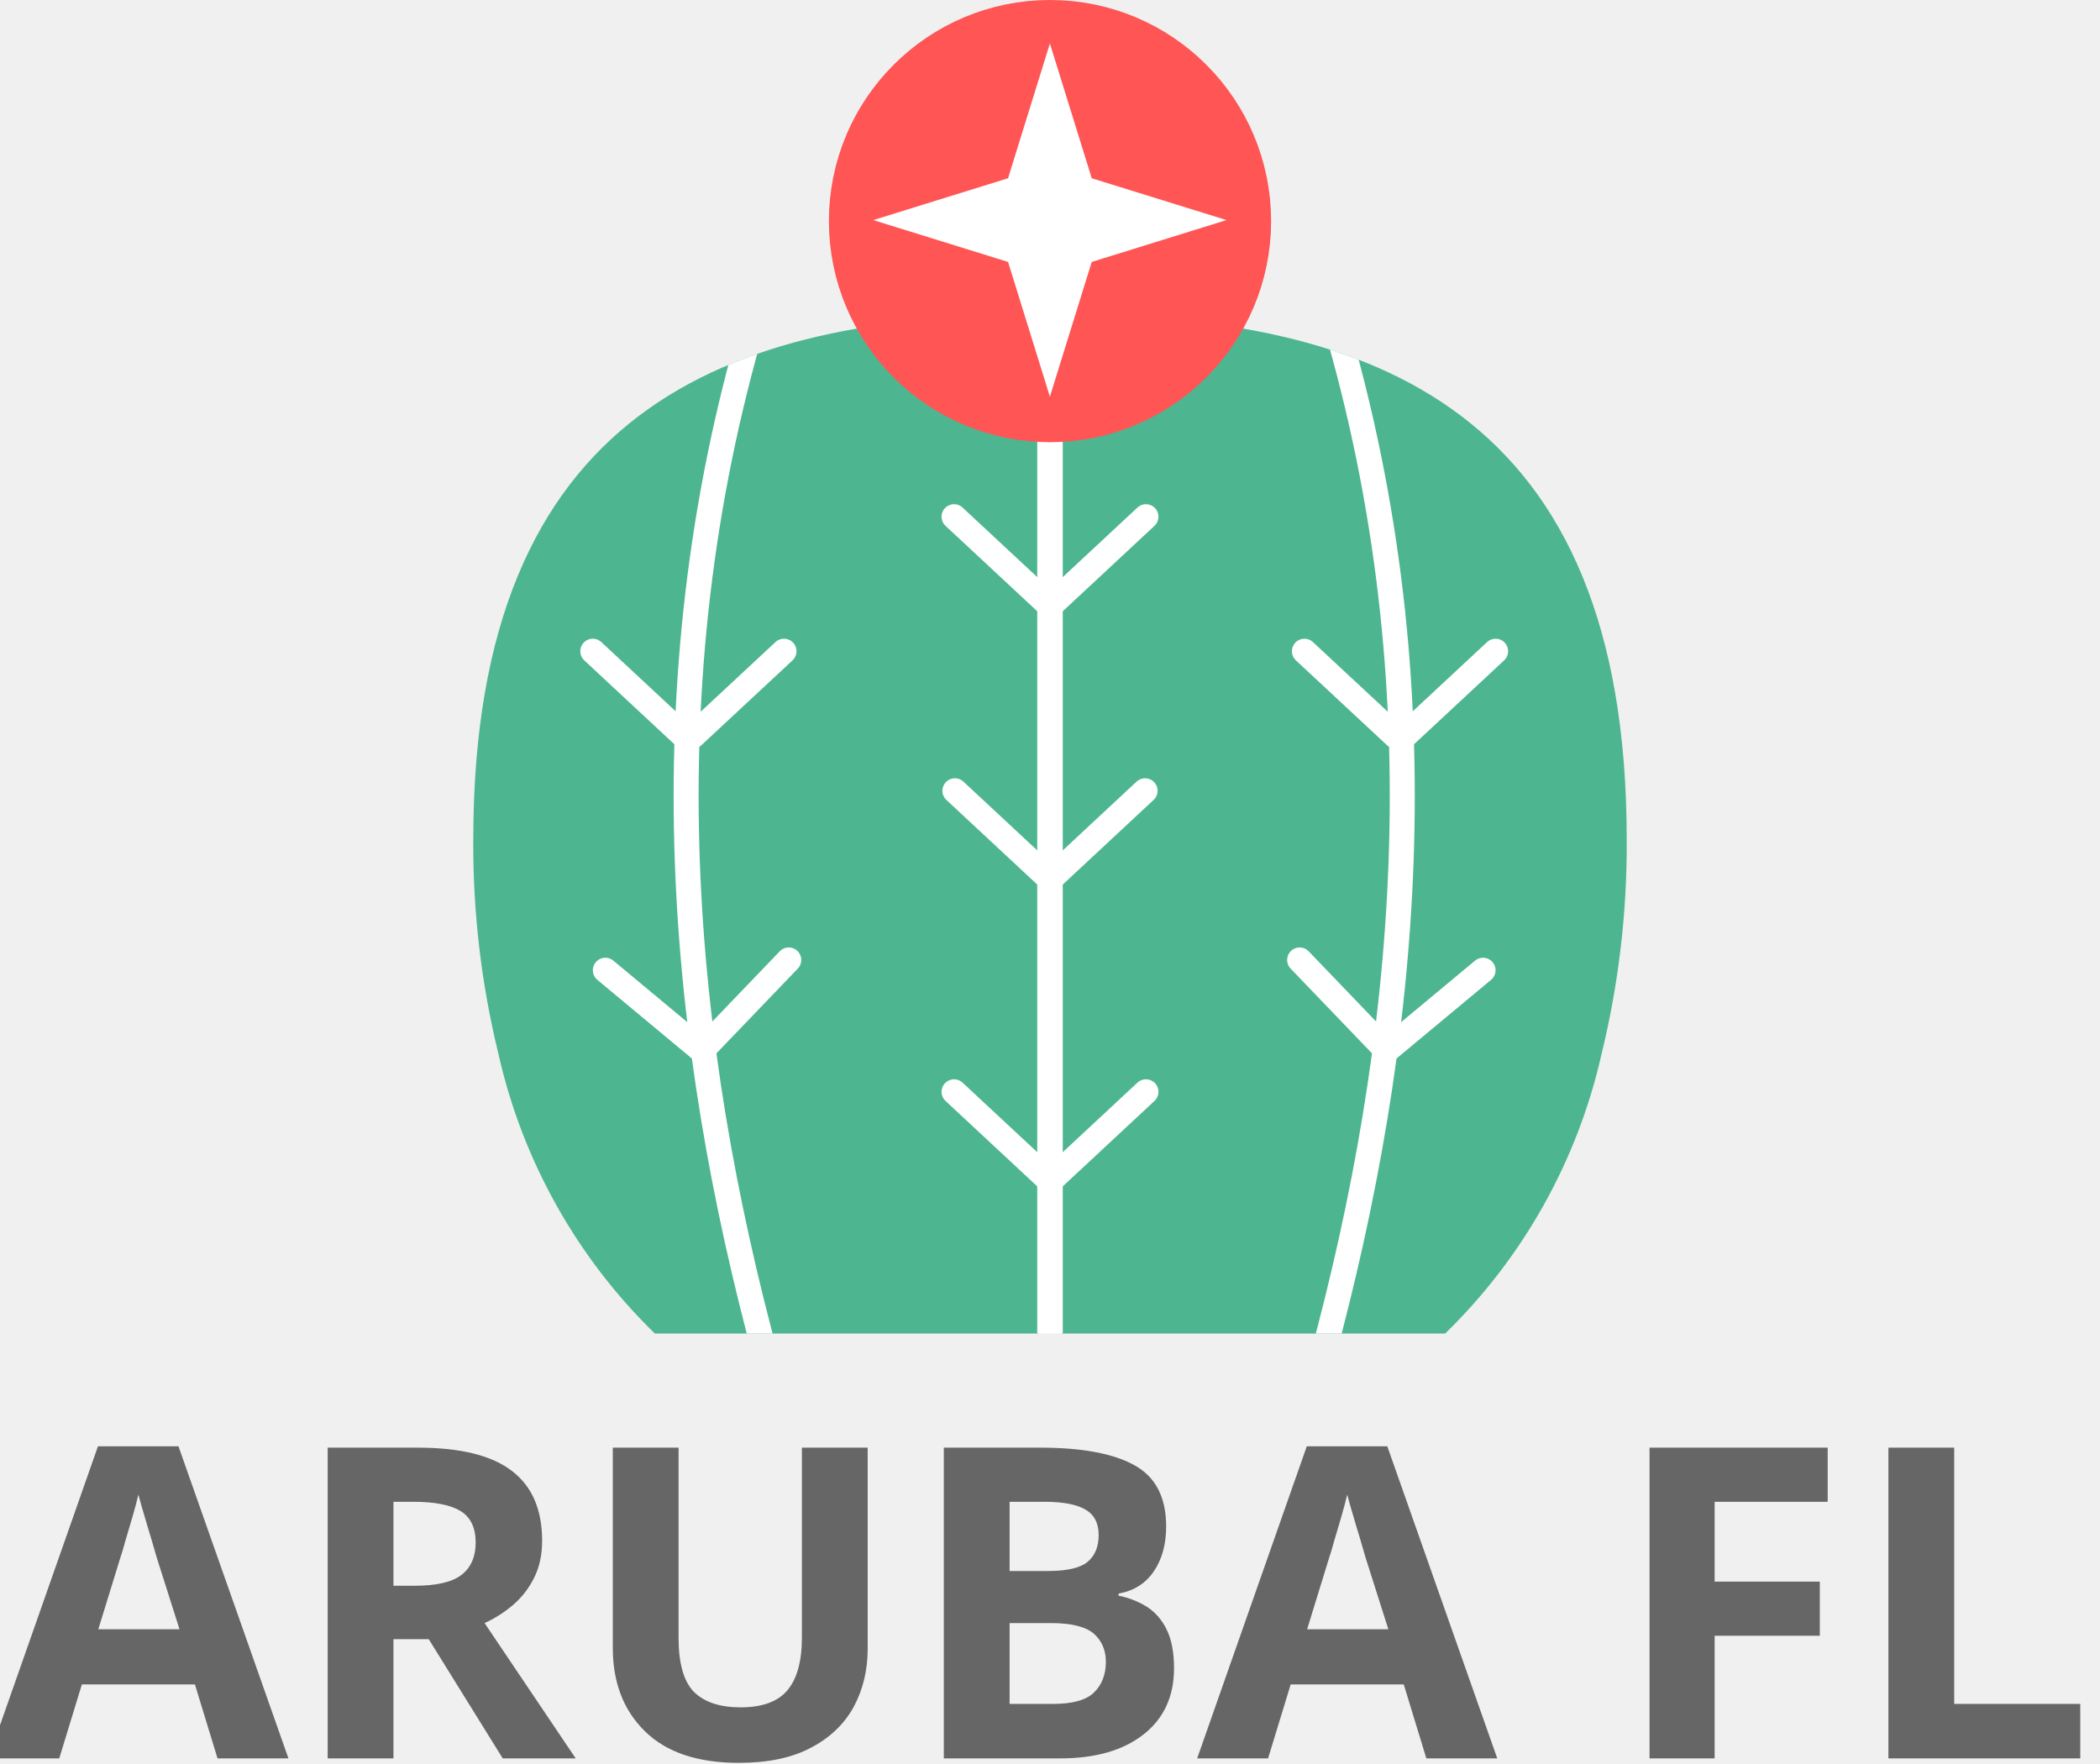
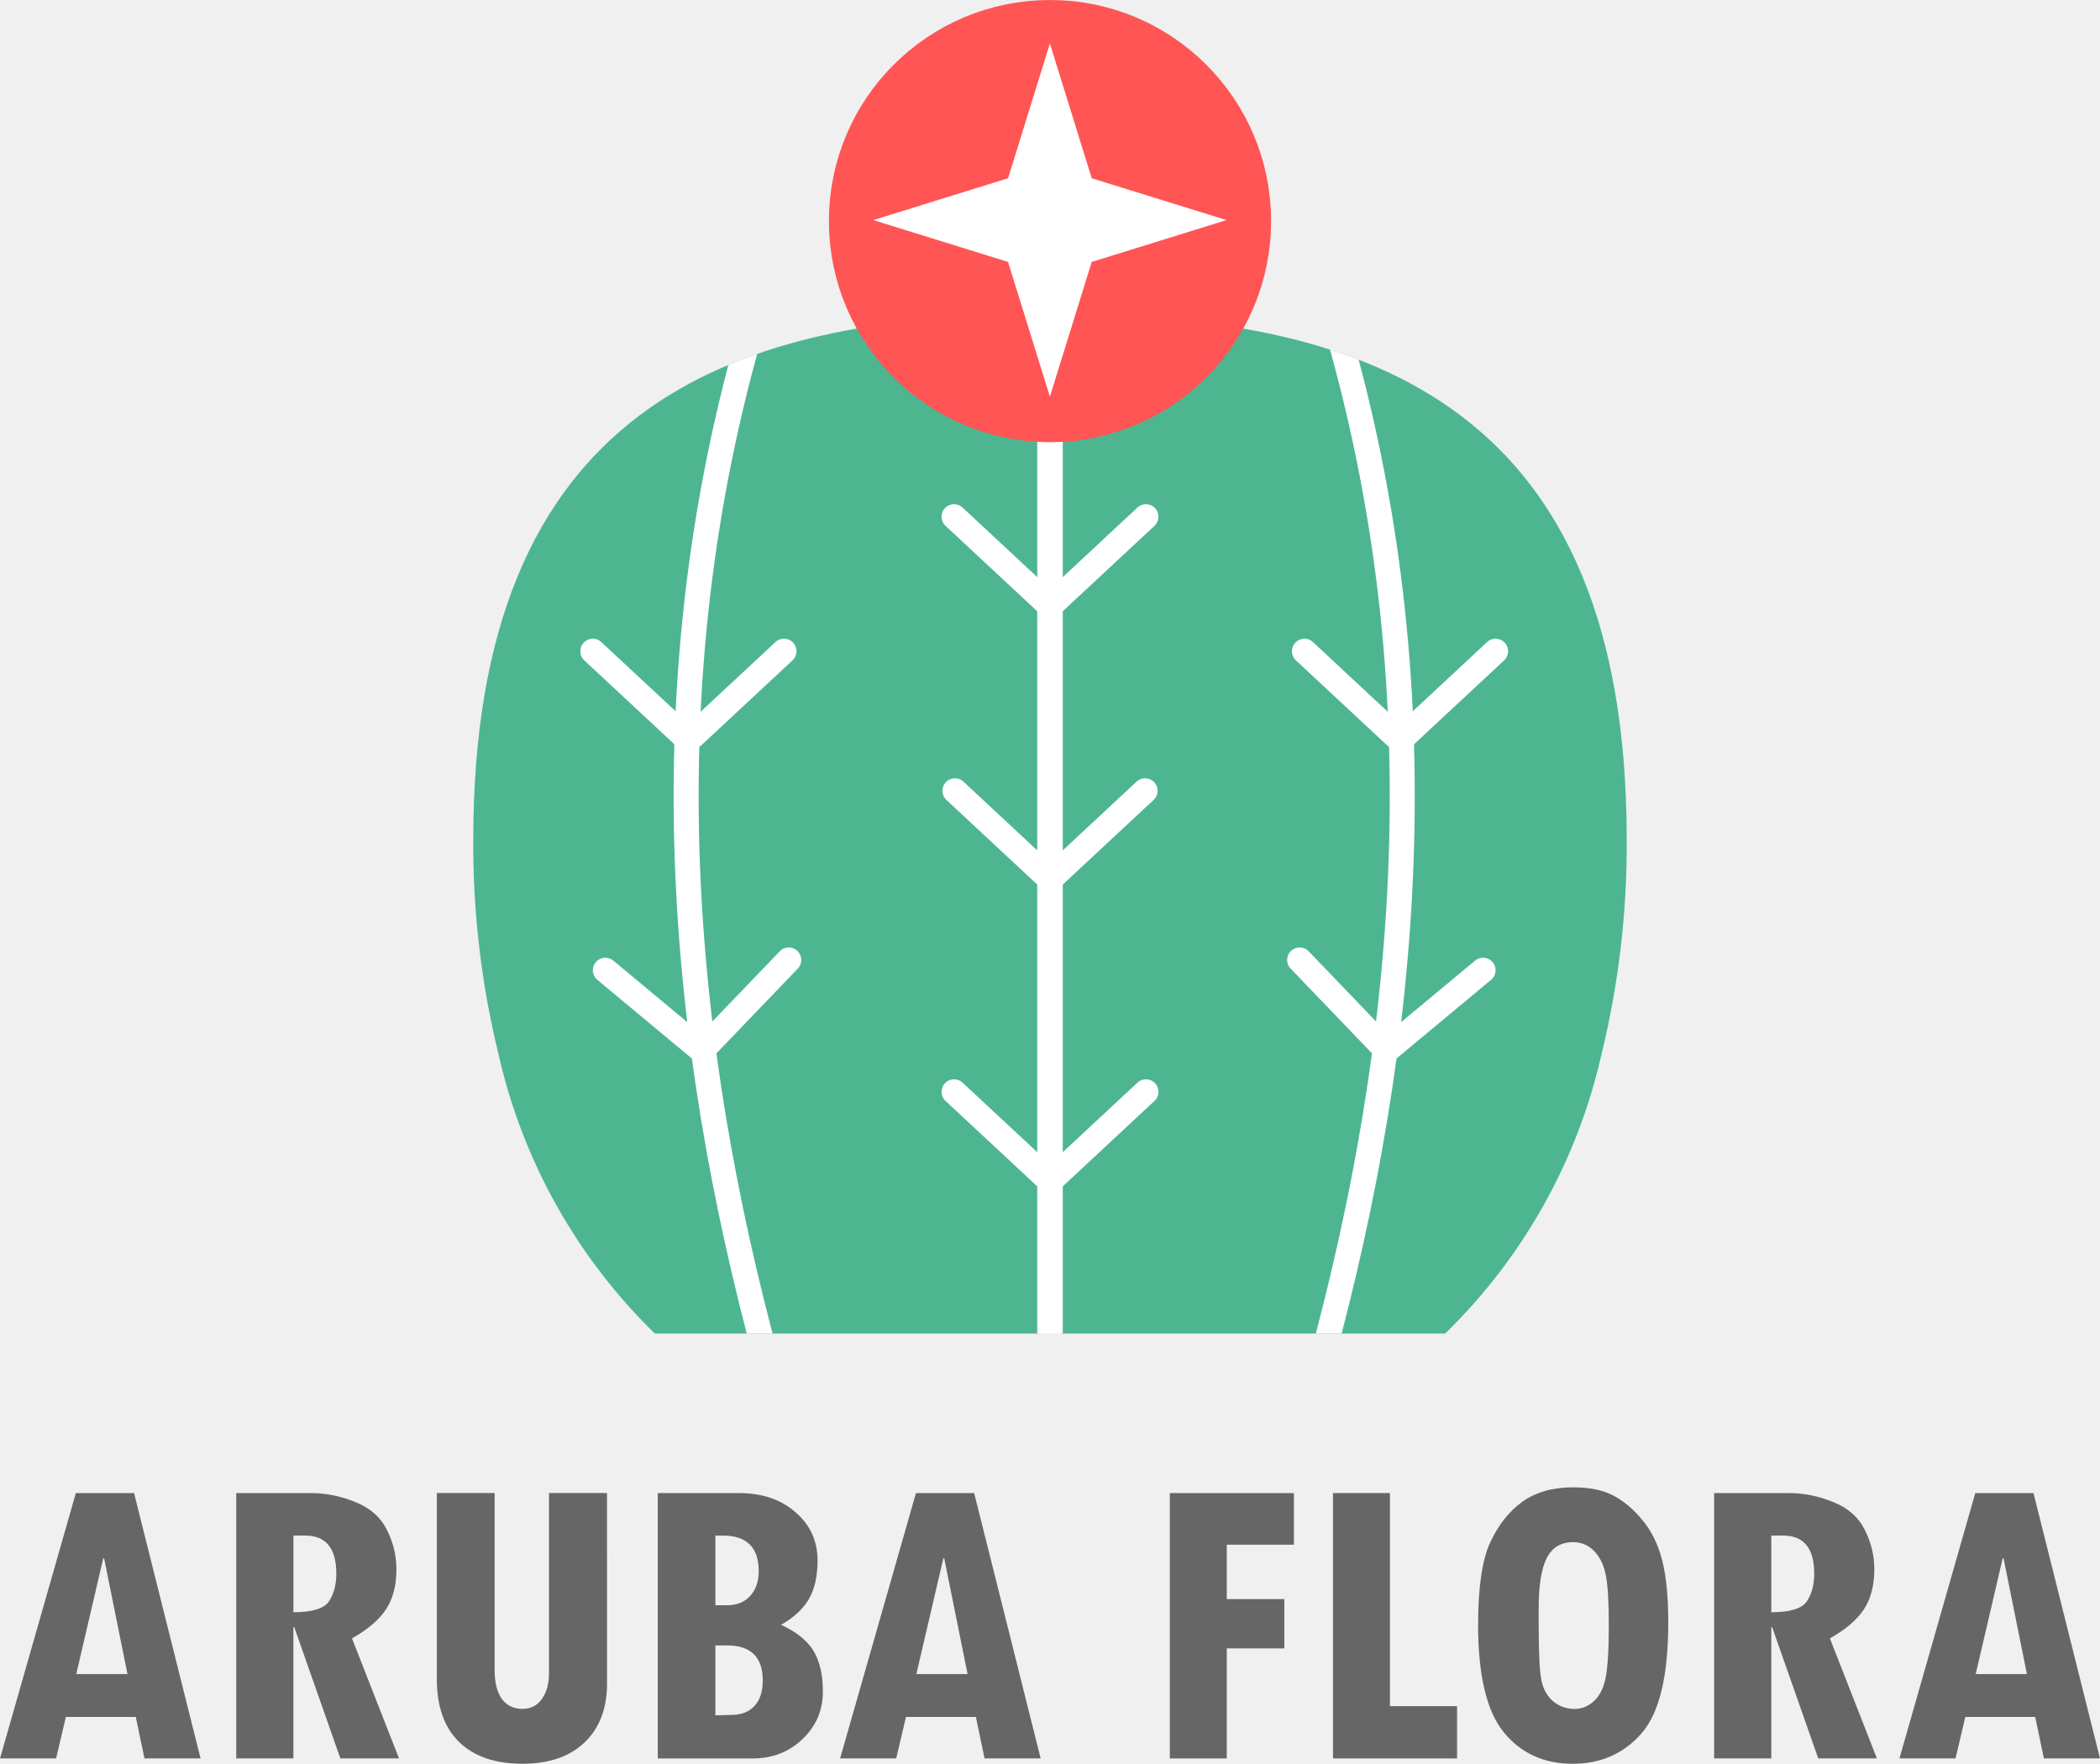
<svg xmlns="http://www.w3.org/2000/svg" xmlns:xlink="http://www.w3.org/1999/xlink" width="944.882" height="793.586" viewBox="0 0 250 209.97" version="1.1" id="svg8">
  <defs id="defs2">
    <linearGradient id="linearGradient1373">
      <stop style="stop-color:#000000;stop-opacity:0.707" offset="0" id="stop1369" />
      <stop style="stop-color:#000000;stop-opacity:0;" offset="1" id="stop1371" />
    </linearGradient>
    <linearGradient xlink:href="#linearGradient1373" id="linearGradient1375" x1="44.223" y1="102.479" x2="44.15" y2="83.581" gradientUnits="userSpaceOnUse" />
    <clipPath clipPathUnits="userSpaceOnUse" id="clipPath1383">
      <rect style="opacity:1;fill:#4db690;fill-opacity:1;stroke:none;stroke-width:7.938;stroke-linecap:round;stroke-linejoin:round;stroke-miterlimit:4;stroke-dasharray:none;stroke-opacity:1;paint-order:stroke fill markers" id="rect1385" width="76.656" height="76.656" x="1.89" y="26.005" rx="9.01" ry="9.01" />
    </clipPath>
    <clipPath clipPathUnits="userSpaceOnUse" id="clipPath1391">
      <rect style="opacity:1;fill:#4db690;fill-opacity:1;stroke:none;stroke-width:7.938;stroke-linecap:round;stroke-linejoin:round;stroke-miterlimit:4;stroke-dasharray:none;stroke-opacity:1;paint-order:stroke fill markers" id="rect1393" width="76.656" height="76.656" x="79.563" y="26.005" rx="8.538" ry="8.538" />
    </clipPath>
    <clipPath clipPathUnits="userSpaceOnUse" id="clipPath1397">
      <rect style="opacity:1;fill:#4db690;fill-opacity:1;stroke:none;stroke-width:7.938;stroke-linecap:round;stroke-linejoin:round;stroke-miterlimit:4;stroke-dasharray:none;stroke-opacity:1;paint-order:stroke fill markers" id="rect1399" width="76.656" height="76.656" x="1.89" y="103.679" rx="8.538" ry="8.538" />
    </clipPath>
    <clipPath clipPathUnits="userSpaceOnUse" id="clipPath1403">
      <rect style="opacity:1;fill:#4db690;fill-opacity:1;stroke:none;stroke-width:7.938;stroke-linecap:round;stroke-linejoin:round;stroke-miterlimit:4;stroke-dasharray:none;stroke-opacity:1;paint-order:stroke fill markers" id="rect1405" width="76.656" height="76.656" x="79.563" y="103.639" rx="8.538" ry="8.538" />
    </clipPath>
    <clipPath clipPathUnits="userSpaceOnUse" id="clipPath1421">
      <rect style="opacity:1;fill:#4db690;fill-opacity:1;stroke:none;stroke-width:7.938;stroke-linecap:round;stroke-linejoin:round;stroke-miterlimit:4;stroke-dasharray:none;stroke-opacity:1;paint-order:stroke fill markers" id="rect1423" width="76.656" height="76.656" x="1.89" y="181.393" rx="8.538" ry="8.538" />
    </clipPath>
    <clipPath clipPathUnits="userSpaceOnUse" id="clipPath1431">
      <rect style="opacity:1;fill:#4db690;fill-opacity:1;stroke:none;stroke-width:7.957;stroke-linecap:round;stroke-linejoin:round;stroke-miterlimit:4;stroke-dasharray:none;stroke-opacity:1;paint-order:stroke fill markers" id="rect1433" width="76.656" height="77.034" x="79.604" y="181.051" rx="8.538" ry="8.58" />
    </clipPath>
    <filter style="color-interpolation-filters:sRGB" id="filter1485">
      <feFlood flood-opacity="0.25" flood-color="rgb(0,0,0)" result="flood" id="feFlood1475" />
      <feComposite in="flood" in2="SourceGraphic" operator="in" result="composite1" id="feComposite1477" />
      <feGaussianBlur in="composite1" stdDeviation="1" result="blur" id="feGaussianBlur1479" />
      <feOffset dx="0" dy="1" result="offset" id="feOffset1481" />
      <feComposite in="SourceGraphic" in2="offset" operator="over" result="composite2" id="feComposite1483" />
    </filter>
    <clipPath clipPathUnits="userSpaceOnUse" id="clipPath4936">
      <path id="path4938" d="m 566.353,133.04 v 46.465 h -17.494 c -3.554,-3.46 -6.029,-7.877 -7.125,-12.716 -0.789,-3.218 -1.178,-6.522 -1.155,-9.836 1.9e-4,-19.572 11.534,-23.913 25.774,-23.913 z" style="fill:none;fill-opacity:1;stroke:#ff0000;stroke-width:0.265;stroke-miterlimit:4;stroke-dasharray:none" mask="none" />
    </clipPath>
    <clipPath clipPathUnits="userSpaceOnUse" id="clipPath4978">
      <path mask="none" style="fill:none;fill-opacity:1;stroke:#000000;stroke-width:0.265;stroke-miterlimit:4;stroke-dasharray:none" d="M 646.786,133.04 V 179.505 H 664.28 c 3.554,-3.46 6.029,-7.877 7.125,-12.716 0.789,-3.218 1.178,-6.522 1.155,-9.836 -1.8e-4,-19.572 -11.534,-23.913 -25.774,-23.913 z" id="path4980" />
    </clipPath>
  </defs>
  <g id="layer1" transform="translate(-29.08834,-91.5965)">
    <text xml:space="preserve" style="font-style:normal;font-variant:normal;font-weight:normal;font-stretch:normal;font-size:19.846px;line-height:1.25;font-family:'Sitka Subheading';-inkscape-font-specification:'Sitka Subheading';letter-spacing:0px;word-spacing:0px;fill:#4db690;fill-opacity:1;stroke:none;stroke-width:0.496" x="316.151" y="223.266" id="text1193">
      <tspan id="tspan1191" x="316.151" y="241.372" style="font-style:normal;font-variant:normal;font-weight:bold;font-stretch:normal;font-family:'Tw Cen MT Condensed';-inkscape-font-specification:'Tw Cen MT Condensed, Bold';fill:#4db690;fill-opacity:1;stroke-width:0.496" />
    </text>
    <g id="g5006" transform="matrix(2.610197,0,0,2.610197,-1408.459,-218.1932)">
-       <text xml:space="preserve" style="font-style:normal;font-variant:normal;font-weight:normal;font-stretch:normal;font-size:19.846px;line-height:1.25;font-family:'Sitka Subheading';-inkscape-font-specification:'Sitka Subheading';letter-spacing:0px;word-spacing:0px;fill:#666666;fill-opacity:1;stroke:none;stroke-width:0.496" x="550.21" y="198.884" id="text1189">
-         <tspan id="tspan1187" x="550.21" y="198.884" style="font-style:normal;font-variant:normal;font-weight:bold;font-stretch:normal;font-family:'Tw Cen MT Condensed';-inkscape-font-specification:'Tw Cen MT Condensed, Bold';fill:#666666;fill-opacity:1;stroke-width:0.496">ARUBA FLORA</tspan>
-       </text>
+       <g aria-label="ARUBA FLORA" style="font-style:normal;font-variant:normal;font-weight:normal;font-stretch:normal;font-size:19.846px;line-height:1.25;font-family:'Sitka Subheading';-inkscape-font-specification:'Sitka Subheading';letter-spacing:0px;word-spacing:0px;fill:#666666;fill-opacity:1;stroke:none;stroke-width:0.496" id="text1189">
+         <path d="m 559.89,198.884 h -2.558 l -0.397,-1.89 h -3.188 l -0.446,1.89 h -2.558 l 3.459,-12.103 h 2.655 z m -3.333,-3.847 -1.066,-5.281 h -0.039 l -1.231,5.281 z" style="font-style:normal;font-variant:normal;font-weight:bold;font-stretch:normal;font-family:'Tw Cen MT Condensed';-inkscape-font-specification:'Tw Cen MT Condensed, Bold';fill:#666666;fill-opacity:1;stroke-width:0.496" id="path868" />
+         <path d="m 568.941,198.884 h -2.675 l -2.103,-5.989 h -0.039 v 5.989 h -2.607 v -12.103 h 3.401 q 1.017,0 2.025,0.407 1.017,0.407 1.444,1.269 0.436,0.862 0.436,1.793 0,1.124 -0.485,1.851 -0.485,0.717 -1.541,1.308 z m -4.816,-6.667 q 1.279,0 1.618,-0.494 0.339,-0.504 0.339,-1.269 0,-1.735 -1.424,-1.735 h -0.533 z" style="font-style:normal;font-variant:normal;font-weight:bold;font-stretch:normal;font-family:'Tw Cen MT Condensed';-inkscape-font-specification:'Tw Cen MT Condensed, Bold';fill:#666666;fill-opacity:1;stroke-width:0.496" id="path870" />
+         <path d="m 578.428,195.473 q 0,1.705 -1.027,2.684 -1.017,0.969 -2.83,0.969 -1.88,0 -2.897,-0.998 -1.008,-0.998 -1.008,-2.859 v -8.489 h 2.636 v 8.072 q 0,0.853 0.329,1.318 0.339,0.455 0.94,0.455 0.562,0 0.882,-0.446 0.329,-0.446 0.329,-1.202 v -8.198 h 2.645 z" style="font-style:normal;font-variant:normal;font-weight:bold;font-stretch:normal;font-family:'Tw Cen MT Condensed';-inkscape-font-specification:'Tw Cen MT Condensed, Bold';fill:#666666;fill-opacity:1;stroke-width:0.496" id="path872" />
+         <path d="m 586.364,192.789 q 1.056,0.485 1.483,1.192 0.426,0.707 0.426,1.851 0,1.289 -0.93,2.171 -0.921,0.882 -2.268,0.882 h -4.332 v -12.103 h 3.711 q 1.57,0 2.568,0.872 1.008,0.862 1.008,2.2 0,1.085 -0.397,1.764 -0.397,0.678 -1.269,1.173 z m -2.994,-0.891 h 0.533 q 0.659,0 1.047,-0.417 0.397,-0.426 0.397,-1.134 0,-1.628 -1.638,-1.628 h -0.339 z m 0,5.02 0.756,-0.019 q 0.669,-0.01 1.037,-0.417 0.368,-0.407 0.368,-1.153 0,-1.599 -1.628,-1.599 h -0.533 z" style="font-style:normal;font-variant:normal;font-weight:bold;font-stretch:normal;font-family:'Tw Cen MT Condensed';-inkscape-font-specification:'Tw Cen MT Condensed, Bold';fill:#666666;fill-opacity:1;stroke-width:0.496" id="path874" />
+         <path d="m 598.206,198.884 h -2.558 l -0.397,-1.89 h -3.188 l -0.446,1.89 h -2.558 l 3.459,-12.103 h 2.655 z m -3.333,-3.847 -1.066,-5.281 h -0.039 l -1.231,5.281 z" style="font-style:normal;font-variant:normal;font-weight:bold;font-stretch:normal;font-family:'Tw Cen MT Condensed';-inkscape-font-specification:'Tw Cen MT Condensed, Bold';fill:#666666;fill-opacity:1;stroke-width:0.496" id="path876" />
+         <path d="m 609.756,189.136 h -3.062 v 2.481 h 2.626 v 2.248 h -2.626 v 5.02 h -2.597 v -12.103 h 5.659 z" style="font-style:normal;font-variant:normal;font-weight:bold;font-stretch:normal;font-family:'Tw Cen MT Condensed';-inkscape-font-specification:'Tw Cen MT Condensed, Bold';fill:#666666;fill-opacity:1;stroke-width:0.496" id="path878" />
+         <path d="m 617.198,198.884 h -5.659 v -12.103 h 2.597 v 9.719 h 3.062 z" style="font-style:normal;font-variant:normal;font-weight:bold;font-stretch:normal;font-family:'Tw Cen MT Condensed';-inkscape-font-specification:'Tw Cen MT Condensed, Bold';fill:#666666;fill-opacity:1;stroke-width:0.496" id="path880" />
+         <path d="m 618.158,192.77 q 0,-2.549 0.552,-3.74 0.552,-1.192 1.463,-1.851 0.921,-0.659 2.316,-0.659 1.153,0 1.861,0.388 0.707,0.378 1.308,1.114 0.61,0.727 0.891,1.812 0.281,1.076 0.281,2.859 0,3.653 -1.221,5.049 -1.211,1.386 -3.14,1.386 -1.967,0 -3.14,-1.434 -1.173,-1.444 -1.173,-4.923 z m 2.762,-0.736 v 0.775 q 0,1.909 0.126,2.519 0.126,0.601 0.533,0.95 0.417,0.349 0.988,0.349 0.465,0 0.853,-0.339 0.388,-0.339 0.543,-1.027 0.155,-0.698 0.155,-2.471 0,-1.589 -0.136,-2.258 -0.126,-0.678 -0.523,-1.095 -0.397,-0.417 -0.969,-0.417 -0.833,0 -1.202,0.727 -0.368,0.717 -0.368,2.287 z" style="font-style:normal;font-variant:normal;font-weight:bold;font-stretch:normal;font-family:'Tw Cen MT Condensed';-inkscape-font-specification:'Tw Cen MT Condensed, Bold';fill:#666666;fill-opacity:1;stroke-width:0.496" id="path882" />
+         <path d="m 636.346,198.884 h -2.675 l -2.103,-5.989 h -0.039 v 5.989 h -2.607 v -12.103 h 3.401 q 1.017,0 2.025,0.407 1.017,0.407 1.444,1.269 0.436,0.862 0.436,1.793 0,1.124 -0.485,1.851 -0.485,0.717 -1.541,1.308 z m -4.816,-6.667 q 1.279,0 1.618,-0.494 0.339,-0.504 0.339,-1.269 0,-1.735 -1.424,-1.735 h -0.533 z" style="font-style:normal;font-variant:normal;font-weight:bold;font-stretch:normal;font-family:'Tw Cen MT Condensed';-inkscape-font-specification:'Tw Cen MT Condensed, Bold';fill:#666666;fill-opacity:1;stroke-width:0.496" id="path884" />
+         <path d="m 646.521,198.884 h -2.558 l -0.397,-1.89 h -3.188 l -0.446,1.89 h -2.558 l 3.459,-12.103 h 2.655 z m -3.333,-3.847 -1.066,-5.281 h -0.039 l -1.231,5.281 z" style="font-style:normal;font-variant:normal;font-weight:bold;font-stretch:normal;font-family:'Tw Cen MT Condensed';-inkscape-font-specification:'Tw Cen MT Condensed, Bold';fill:#666666;fill-opacity:1;stroke-width:0.496" id="path886" />
+       </g>
      <path mask="none" style="fill:#4db690;fill-opacity:1;stroke-width:2.28;stroke-miterlimit:4;stroke-dasharray:none" d="m 599.161,133.04 v 46.465 h 17.494 c 3.554,-3.46 6.029,-7.877 7.125,-12.716 0.789,-3.218 1.178,-6.522 1.155,-9.836 -1.9e-4,-19.572 -11.534,-23.913 -25.774,-23.913 z" id="path837" />
      <path style="fill:#ffffff;stroke:#ffffff;stroke-width:1.14;stroke-linecap:round;stroke-linejoin:miter;stroke-miterlimit:4;stroke-dasharray:none;stroke-opacity:1" d="m 618.955,148.386 -4.145,3.86" id="path983" />
      <path id="path989" d="m 610.236,148.386 4.145,3.86" style="fill:#ffffff;stroke:#ffffff;stroke-width:1.14;stroke-linecap:round;stroke-linejoin:miter;stroke-miterlimit:4;stroke-dasharray:none;stroke-opacity:1" />
      <path id="path993" d="m 610.018,162.467 3.923,4.086" style="fill:#ffffff;stroke:#ffffff;stroke-width:1.14;stroke-linecap:round;stroke-linejoin:miter;stroke-miterlimit:4;stroke-dasharray:none;stroke-opacity:1" />
      <path style="fill:#ffffff;stroke:#ffffff;stroke-width:1.14;stroke-linecap:round;stroke-linejoin:miter;stroke-miterlimit:4;stroke-dasharray:none;stroke-opacity:1" d="m 618.383,162.936 -4.354,3.622" id="path4576" />
      <path id="path4738" d="M 598.103,133.04 V 179.505 H 580.609 c -3.554,-3.46 -6.029,-7.877 -7.125,-12.716 -0.789,-3.218 -1.178,-6.522 -1.155,-9.836 1.9e-4,-19.572 11.534,-23.913 25.774,-23.913 z" style="fill:#4db690;fill-opacity:1;stroke-width:2.28;stroke-miterlimit:4;stroke-dasharray:none" mask="none" />
      <path id="path4740" d="m 577.78,148.386 4.145,3.86" style="fill:#ffffff;stroke:#ffffff;stroke-width:1.14;stroke-linecap:round;stroke-linejoin:miter;stroke-miterlimit:4;stroke-dasharray:none;stroke-opacity:1" />
      <path style="fill:#ffffff;stroke:#ffffff;stroke-width:1.14;stroke-linecap:round;stroke-linejoin:miter;stroke-miterlimit:4;stroke-dasharray:none;stroke-opacity:1" d="m 586.499,148.386 -4.145,3.86" id="path4742" />
      <path id="path4748" d="m 578.352,162.936 4.354,3.622" style="fill:#ffffff;stroke:#ffffff;stroke-width:1.14;stroke-linecap:round;stroke-linejoin:miter;stroke-miterlimit:4;stroke-dasharray:none;stroke-opacity:1" />
      <path style="fill:#ffffff;stroke:#ffffff;stroke-width:1.14;stroke-linecap:round;stroke-linejoin:miter;stroke-miterlimit:4;stroke-dasharray:none;stroke-opacity:1" d="m 586.717,162.467 -3.923,4.086" id="path4746" />
      <path transform="translate(31.75)" clip-path="url(#clipPath4936)" id="path4744" d="m 553.39,133.233 c -5.022,16.936 -3.296,33.223 0.557,47.428" style="fill:none;stroke:#ffffff;stroke-width:1.14;stroke-linecap:round;stroke-linejoin:miter;stroke-miterlimit:4;stroke-dasharray:none;stroke-opacity:1" />
      <path style="fill:#666666;fill-opacity:1;stroke:#ffffff;stroke-width:1.164;stroke-linecap:butt;stroke-linejoin:miter;stroke-miterlimit:4;stroke-dasharray:none;stroke-opacity:1" d="m 598.632,138.777 v 40.719" id="path841" />
      <path id="path4752" d="m 594.256,142.251 4.145,3.86" style="fill:#ffffff;stroke:#ffffff;stroke-width:1.14;stroke-linecap:round;stroke-linejoin:miter;stroke-miterlimit:4;stroke-dasharray:none;stroke-opacity:1" />
      <path id="path4754" d="m 594.256,168.48 4.145,3.86" style="fill:#ffffff;stroke:#ffffff;stroke-width:1.14;stroke-linecap:round;stroke-linejoin:miter;stroke-miterlimit:4;stroke-dasharray:none;stroke-opacity:1" />
      <path style="fill:#ffffff;stroke:#ffffff;stroke-width:1.14;stroke-linecap:round;stroke-linejoin:miter;stroke-miterlimit:4;stroke-dasharray:none;stroke-opacity:1" d="m 594.295,154.751 4.145,3.86" id="path4756" />
      <path style="fill:#ffffff;stroke:#ffffff;stroke-width:1.14;stroke-linecap:round;stroke-linejoin:miter;stroke-miterlimit:4;stroke-dasharray:none;stroke-opacity:1" d="m 603.008,142.251 -4.145,3.86" id="path4781" />
      <path style="fill:#ffffff;stroke:#ffffff;stroke-width:1.14;stroke-linecap:round;stroke-linejoin:miter;stroke-miterlimit:4;stroke-dasharray:none;stroke-opacity:1" d="m 603.008,168.48 -4.145,3.86" id="path4783" />
      <path id="path4785" d="m 602.969,154.751 -4.145,3.86" style="fill:#ffffff;stroke:#ffffff;stroke-width:1.14;stroke-linecap:round;stroke-linejoin:miter;stroke-miterlimit:4;stroke-dasharray:none;stroke-opacity:1" />
      <g transform="translate(3.21096,26.45834)" id="g4724">
        <circle style="fill:#ff5555;fill-opacity:1;stroke:#ff5555;stroke-width:3.272;stroke-linecap:round;stroke-miterlimit:4;stroke-dasharray:none;stroke-opacity:1" id="path1003" cx="595.421" cy="102.31" r="8.448" />
        <path style="fill:#ffffff;fill-opacity:1;stroke:#ffffff;stroke-width:0.696;stroke-linecap:round;stroke-miterlimit:4;stroke-dasharray:none;stroke-opacity:1" d="m 595.416,109.145 -1.63,-5.251 -5.251,-1.63 5.251,-1.63 1.63,-5.251 1.63,5.251 5.251,1.63 -5.251,1.63 z" id="path887" />
      </g>
      <path transform="translate(-47.625)" clip-path="url(#clipPath4978)" style="fill:none;stroke:#ffffff;stroke-width:1.14;stroke-linecap:round;stroke-linejoin:miter;stroke-miterlimit:4;stroke-dasharray:none;stroke-opacity:1" d="m 659.22,133.233 c 5.022,16.936 3.296,33.223 -0.557,47.428" id="path995" />
    </g>
  </g>
</svg>
